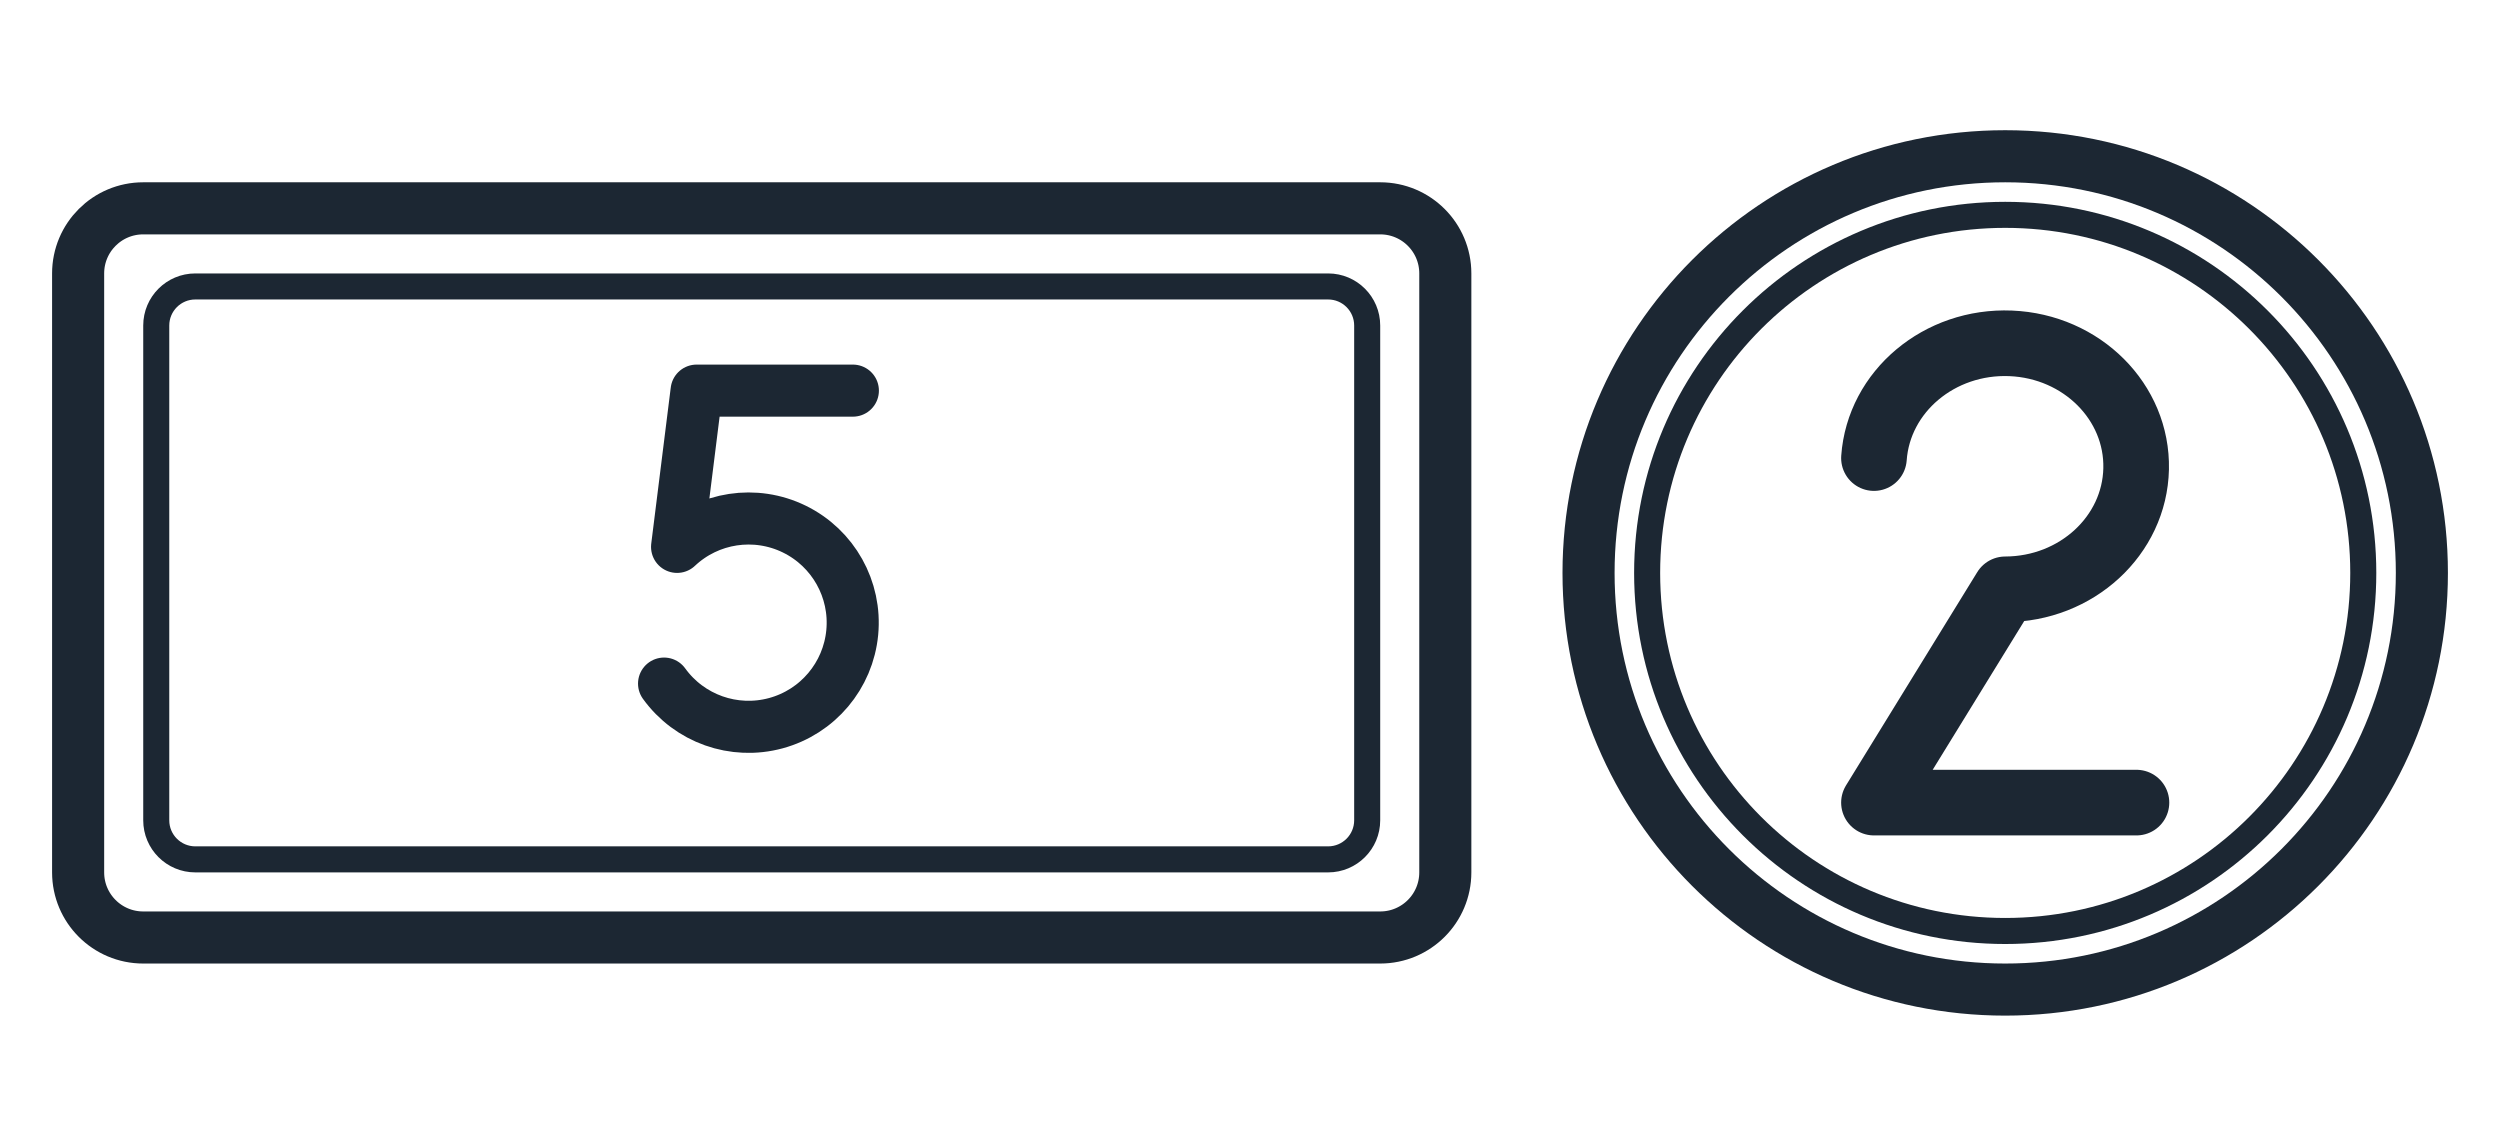
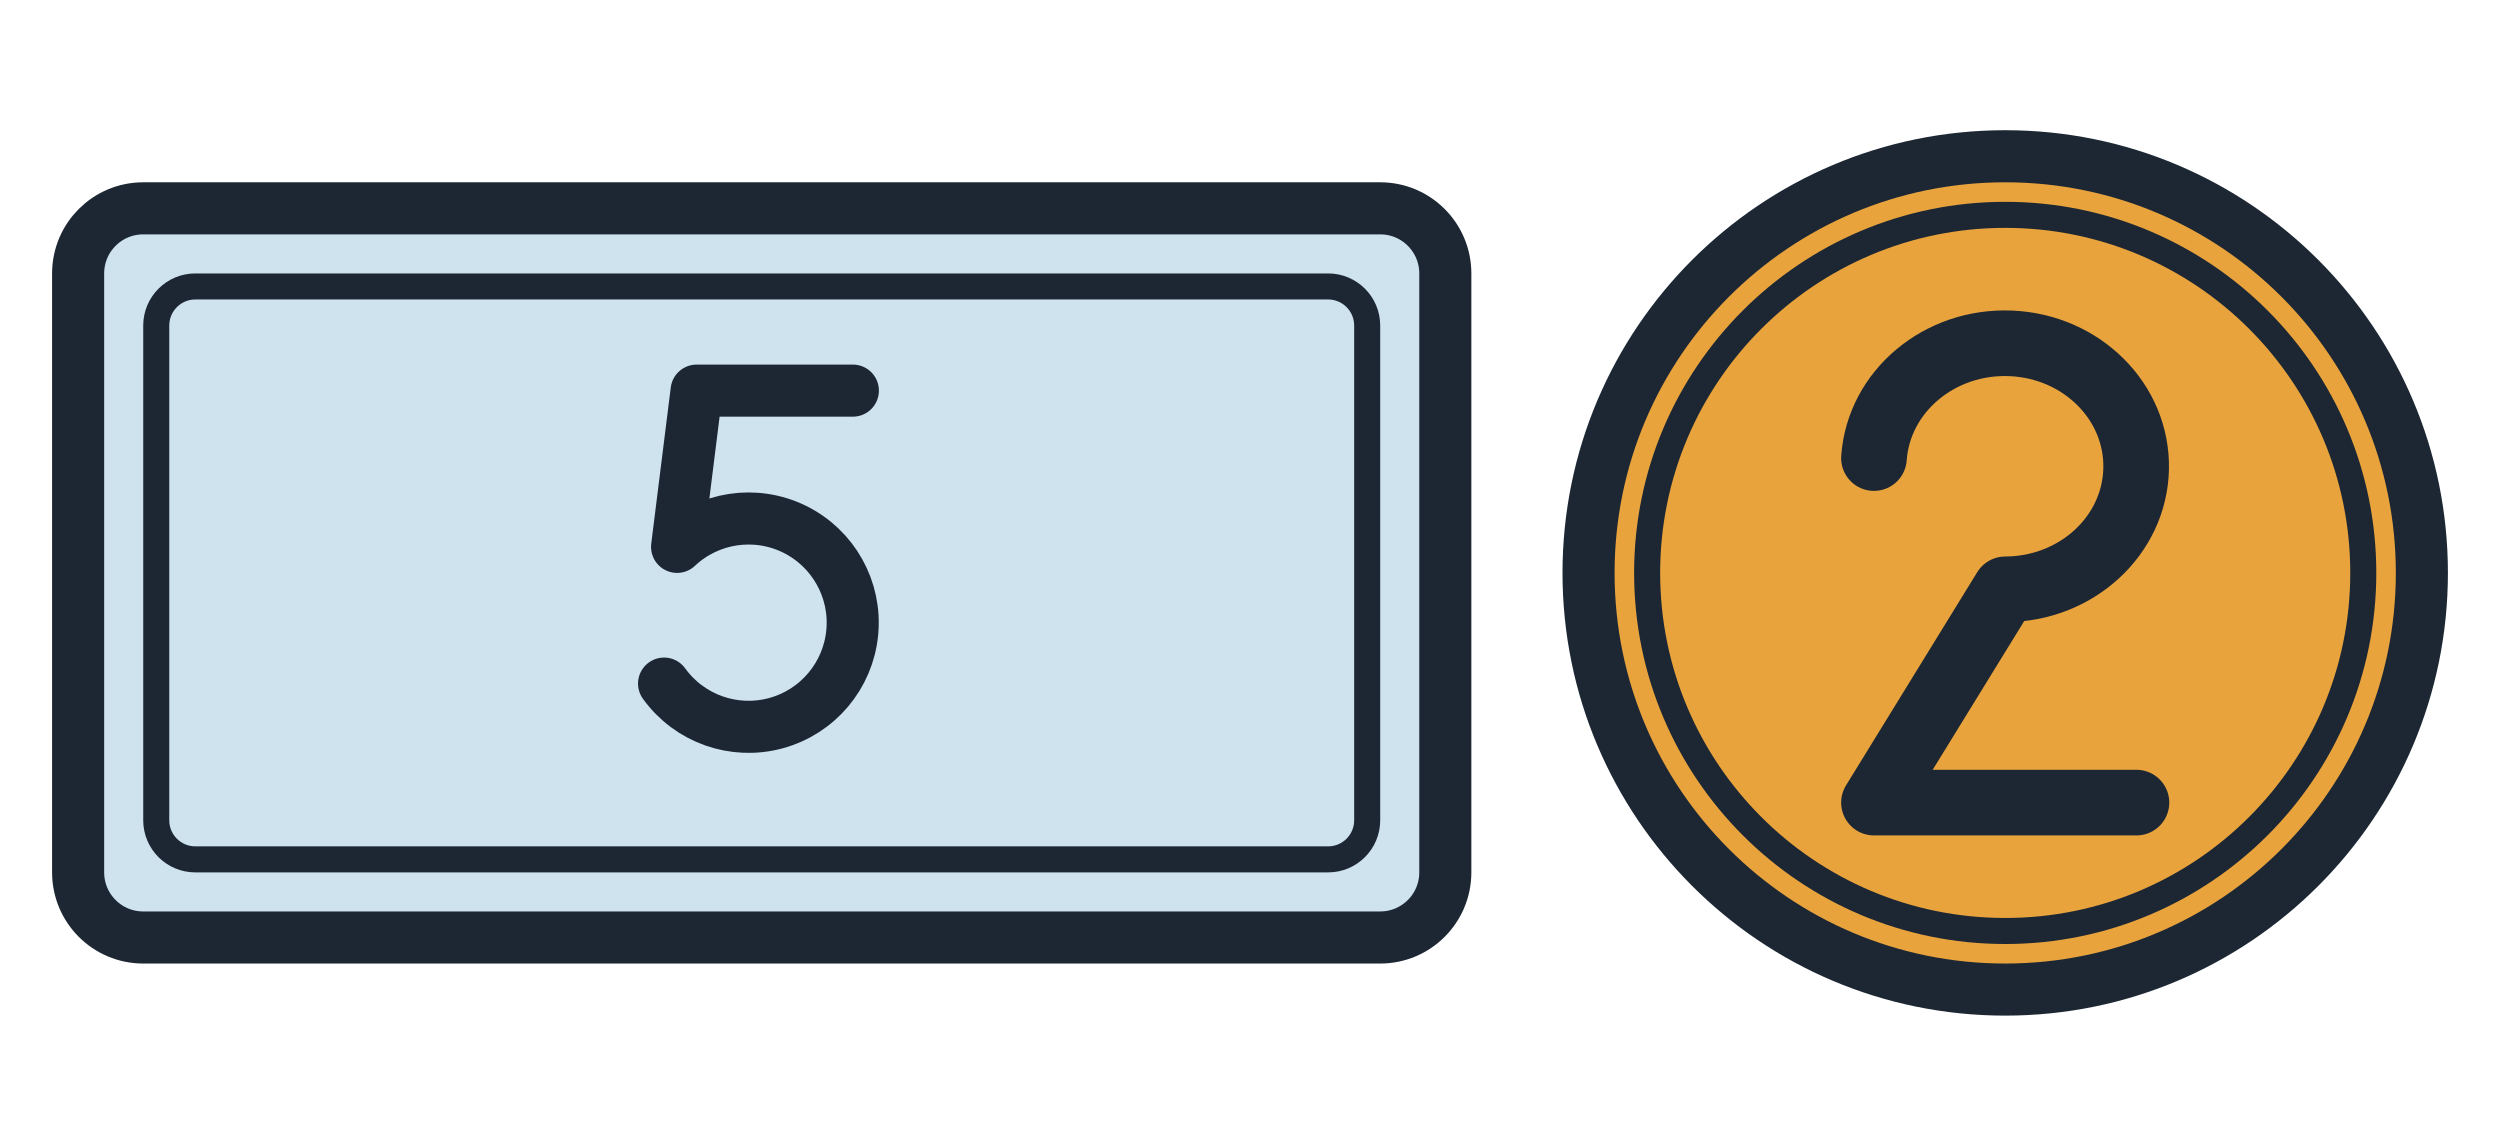
<svg xmlns="http://www.w3.org/2000/svg" xmlns:xlink="http://www.w3.org/1999/xlink" viewBox="0 0 384 176" width="384" height="176" role="img" fill="none" stroke="#1c2733" stroke-width="8" stroke-linecap="round" stroke-linejoin="round">
  <defs>
    <path id="g2" d="M4 16 A16 15 0 1 1 20 32 L4 58 L36 58" />
    <path id="g5" d="M34 2 L10 2 L7 26 A16 16 0 1 1 5 47" />
  </defs>
-   <rect x="12" y="32" width="210" height="112" rx="10" />
+   <rect x="12" y="32" width="210" height="112" rx="10" fill="#cfe3ef" />
  <rect x="24" y="44" width="186" height="88" rx="6" stroke-width="4" />
  <use xlink:href="#g5" transform="translate(117 88) scale(1) translate(-20 -30)" />
-   <circle cx="308" cy="88" r="64" />
+   <circle cx="308" cy="88" r="64" fill="#e8a33d" />
  <circle cx="308" cy="88" r="55" stroke-width="4" />
  <use xlink:href="#g2" transform="translate(308 88) scale(1.26) translate(-20 -30)" />
</svg>
